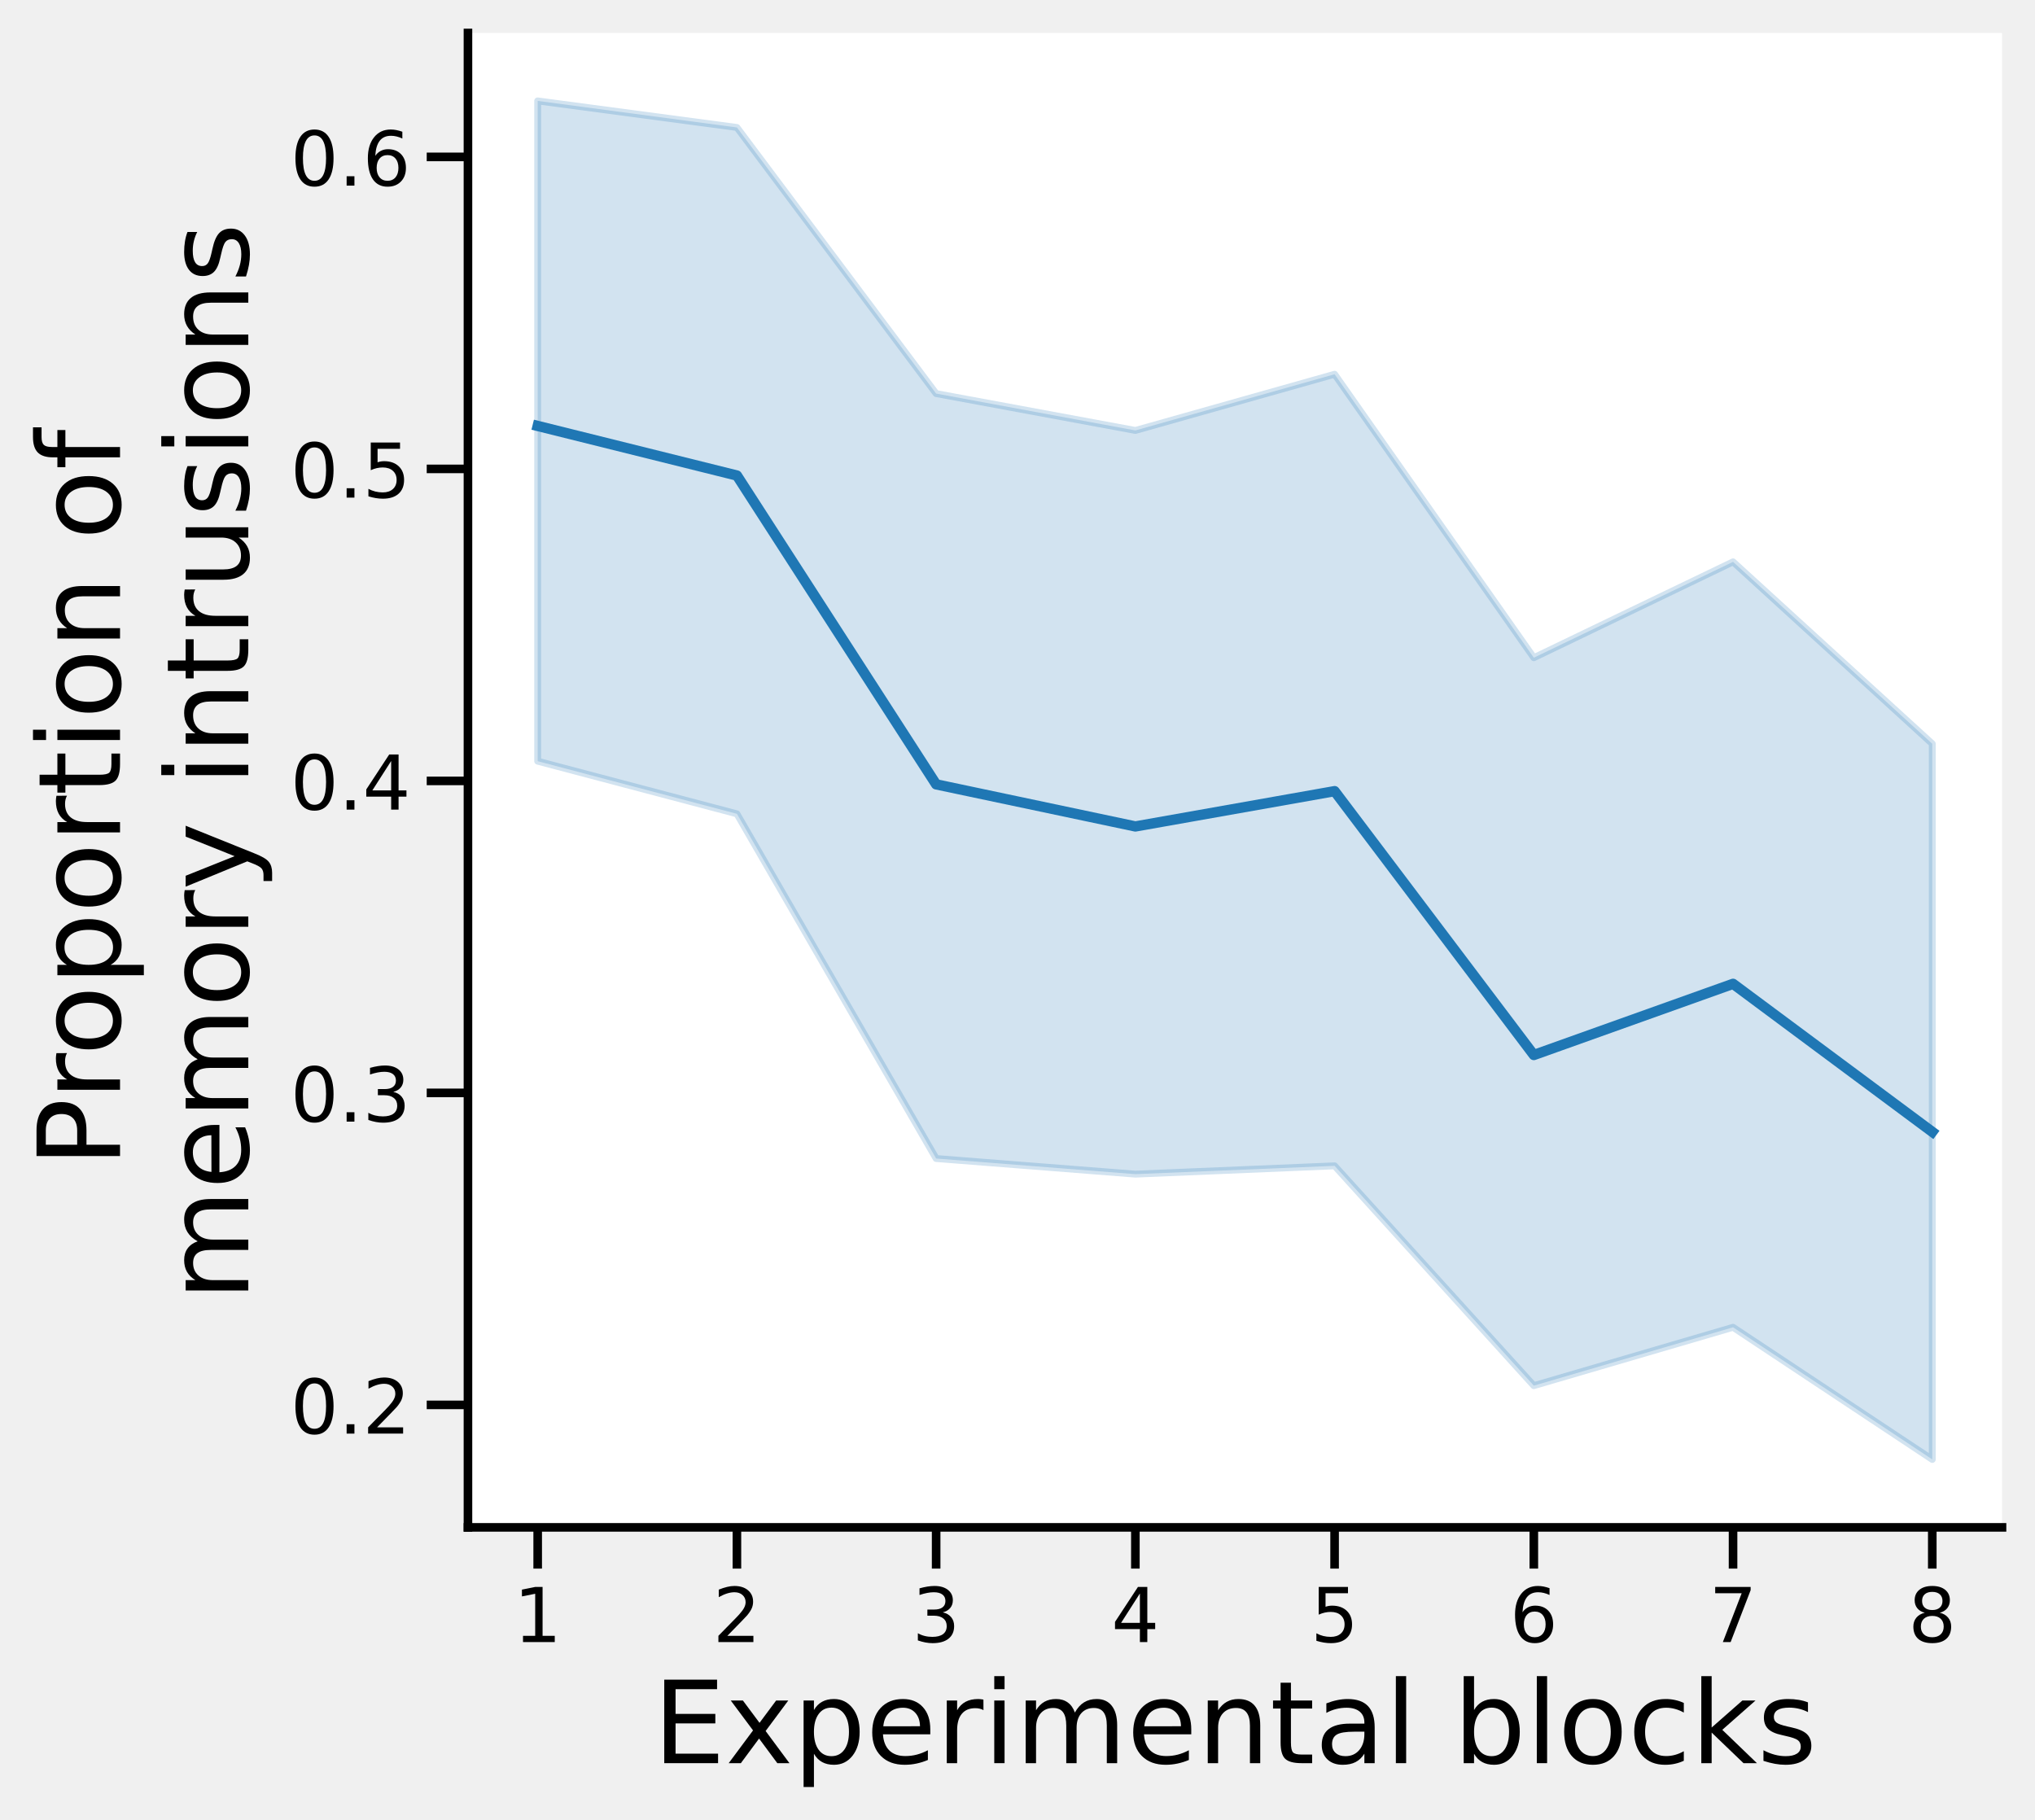
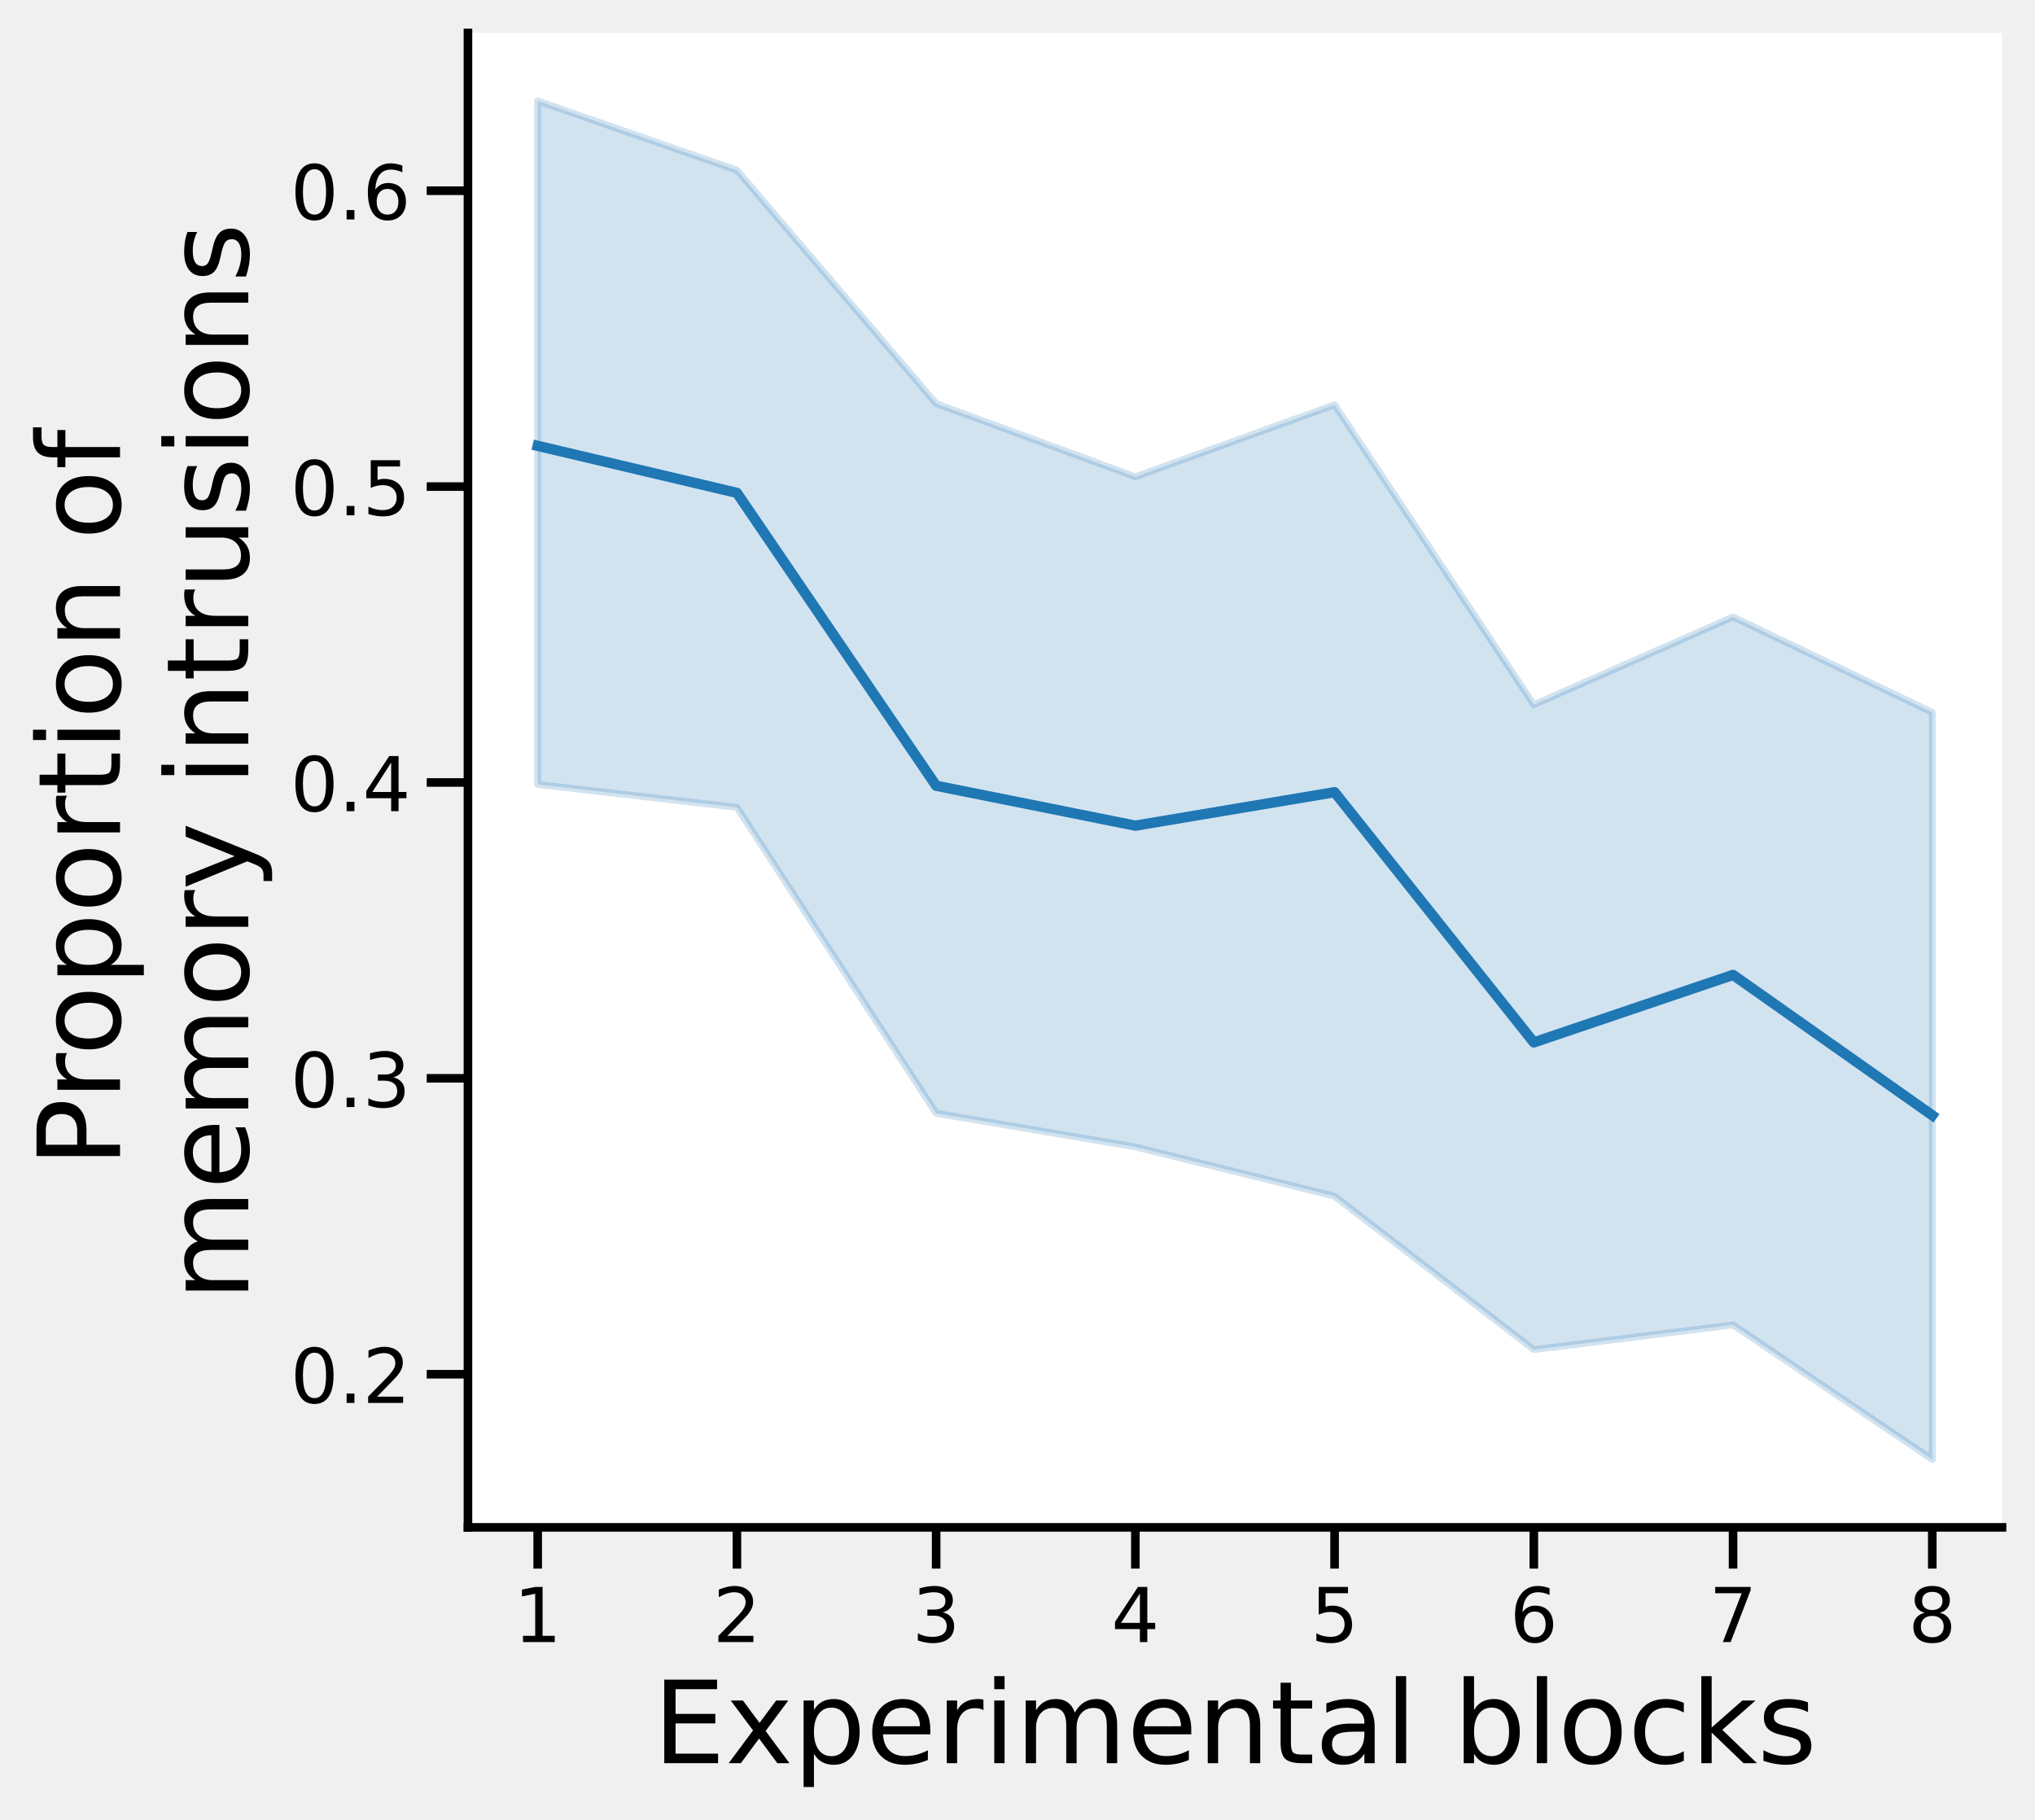
<svg xmlns="http://www.w3.org/2000/svg" xmlns:xlink="http://www.w3.org/1999/xlink" width="444.13pt" height="397.224pt" viewBox="0 0 444.13 397.224" version="1.1">
  <defs>
    <style type="text/css">*{stroke-linejoin: round; stroke-linecap: butt}</style>
  </defs>
  <g id="figure_1">
    <g id="patch_1">
      <path d="M 0 397.224  L 444.13 397.224  L 444.13 0  L 0 0  L 0 397.224  z " style="fill: none" />
    </g>
    <g id="axes_1">
      <g id="patch_2">
        <path d="M 102.13 333.36  L 436.93 333.36  L 436.93 7.2  L 102.13 7.2  z " style="fill: #ffffff" />
      </g>
      <g id="PolyCollection_1">
        <defs>
-           <path id="mbd894f92c9" d="M 117.348 -375.199  L 117.348 -231.089  L 160.829 -219.598  L 204.309 -144.369  L 247.79 -140.958  L 291.27 -142.771  L 334.751 -94.793  L 378.231 -107.532  L 421.712 -78.69  L 421.712 -234.89  L 421.712 -234.89  L 378.231 -274.596  L 334.751 -253.674  L 291.27 -315.542  L 247.79 -303.276  L 204.309 -311.321  L 160.829 -369.405  L 117.348 -375.199  z " style="stroke: #1f77b4; stroke-opacity: 0.2; stroke-width: 1.5" />
+           <path id="m4313af1011" d="M 117.348 -375.199  L 117.348 -226.019  L 160.829 -221.012  L 204.309 -154.249  L 247.79 -146.901  L 291.27 -136.14  L 334.751 -102.661  L 378.231 -108.06  L 421.712 -78.69  L 421.712 -241.732  L 421.712 -241.732  L 378.231 -262.582  L 334.751 -243.412  L 291.27 -308.88  L 247.79 -293.16  L 204.309 -309.144  L 160.829 -360.074  L 117.348 -375.199  z " style="stroke: #1f77b4; stroke-opacity: 0.2; stroke-width: 1.5" />
        </defs>
-         <g clip-path="url(#pa79b2e12b5)">
-           <use xlink:href="#mbd894f92c9" x="0" y="397.224" style="fill: #1f77b4; fill-opacity: 0.2; stroke: #1f77b4; stroke-opacity: 0.2; stroke-width: 1.5" />
+         <g clip-path="url(#p40a4f9daf0)">
+           <use xlink:href="#m4313af1011" x="0" y="397.224" style="fill: #1f77b4; fill-opacity: 0.2; stroke: #1f77b4; stroke-opacity: 0.2; stroke-width: 1.5" />
        </g>
      </g>
      <g id="matplotlib.axis_1">
        <g id="xtick_1">
          <g id="line2d_1">
            <defs>
-               <path id="m385423dcf7" d="M 0 0  L 0 9  " style="stroke: #000000; stroke-width: 1.875" />
-             </defs>
-             <g>
-               <use xlink:href="#m385423dcf7" x="117.348" y="333.36" style="stroke: #000000; stroke-width: 1.875" />
+               <path id="m15f0b29215" d="M 0 0  L 0 9  " style="stroke: #000000; stroke-width: 1.875" />
+             </defs>
+             <g>
+               <use xlink:href="#m15f0b29215" x="117.348" y="333.36" style="stroke: #000000; stroke-width: 1.875" />
            </g>
          </g>
          <g id="text_1">
            <g transform="translate(112.0991 358.3974)scale(0.165 -0.165)">
              <defs>
                <path id="DejaVuSans-31" d="M 794 531  L 1825 531  L 1825 4091  L 703 3866  L 703 4441  L 1819 4666  L 2450 4666  L 2450 531  L 3481 531  L 3481 0  L 794 0  L 794 531  z " transform="scale(0.015625)" />
              </defs>
              <use xlink:href="#DejaVuSans-31" />
            </g>
          </g>
        </g>
        <g id="xtick_2">
          <g id="line2d_2">
            <g>
-               <use xlink:href="#m385423dcf7" x="160.829" y="333.36" style="stroke: #000000; stroke-width: 1.875" />
+               <use xlink:href="#m15f0b29215" x="160.829" y="333.36" style="stroke: #000000; stroke-width: 1.875" />
            </g>
          </g>
          <g id="text_2">
            <g transform="translate(155.5796 358.3974)scale(0.165 -0.165)">
              <defs>
                <path id="DejaVuSans-32" d="M 1228 531  L 3431 531  L 3431 0  L 469 0  L 469 531  Q 828 903 1448 1529  Q 2069 2156 2228 2338  Q 2531 2678 2651 2914  Q 2772 3150 2772 3378  Q 2772 3750 2511 3984  Q 2250 4219 1831 4219  Q 1534 4219 1204 4116  Q 875 4013 500 3803  L 500 4441  Q 881 4594 1212 4672  Q 1544 4750 1819 4750  Q 2544 4750 2975 4387  Q 3406 4025 3406 3419  Q 3406 3131 3298 2873  Q 3191 2616 2906 2266  Q 2828 2175 2409 1742  Q 1991 1309 1228 531  z " transform="scale(0.015625)" />
              </defs>
              <use xlink:href="#DejaVuSans-32" />
            </g>
          </g>
        </g>
        <g id="xtick_3">
          <g id="line2d_3">
            <g>
-               <use xlink:href="#m385423dcf7" x="204.309" y="333.36" style="stroke: #000000; stroke-width: 1.875" />
+               <use xlink:href="#m15f0b29215" x="204.309" y="333.36" style="stroke: #000000; stroke-width: 1.875" />
            </g>
          </g>
          <g id="text_3">
            <g transform="translate(199.0602 358.3974)scale(0.165 -0.165)">
              <defs>
                <path id="DejaVuSans-33" d="M 2597 2516  Q 3050 2419 3304 2112  Q 3559 1806 3559 1356  Q 3559 666 3084 287  Q 2609 -91 1734 -91  Q 1441 -91 1130 -33  Q 819 25 488 141  L 488 750  Q 750 597 1062 519  Q 1375 441 1716 441  Q 2309 441 2620 675  Q 2931 909 2931 1356  Q 2931 1769 2642 2001  Q 2353 2234 1838 2234  L 1294 2234  L 1294 2753  L 1863 2753  Q 2328 2753 2575 2939  Q 2822 3125 2822 3475  Q 2822 3834 2567 4026  Q 2313 4219 1838 4219  Q 1578 4219 1281 4162  Q 984 4106 628 3988  L 628 4550  Q 988 4650 1302 4700  Q 1616 4750 1894 4750  Q 2613 4750 3031 4423  Q 3450 4097 3450 3541  Q 3450 3153 3228 2886  Q 3006 2619 2597 2516  z " transform="scale(0.015625)" />
              </defs>
              <use xlink:href="#DejaVuSans-33" />
            </g>
          </g>
        </g>
        <g id="xtick_4">
          <g id="line2d_4">
            <g>
-               <use xlink:href="#m385423dcf7" x="247.79" y="333.36" style="stroke: #000000; stroke-width: 1.875" />
+               <use xlink:href="#m15f0b29215" x="247.79" y="333.36" style="stroke: #000000; stroke-width: 1.875" />
            </g>
          </g>
          <g id="text_4">
            <g transform="translate(242.5407 358.3974)scale(0.165 -0.165)">
              <defs>
                <path id="DejaVuSans-34" d="M 2419 4116  L 825 1625  L 2419 1625  L 2419 4116  z M 2253 4666  L 3047 4666  L 3047 1625  L 3713 1625  L 3713 1100  L 3047 1100  L 3047 0  L 2419 0  L 2419 1100  L 313 1100  L 313 1709  L 2253 4666  z " transform="scale(0.015625)" />
              </defs>
              <use xlink:href="#DejaVuSans-34" />
            </g>
          </g>
        </g>
        <g id="xtick_5">
          <g id="line2d_5">
            <g>
-               <use xlink:href="#m385423dcf7" x="291.27" y="333.36" style="stroke: #000000; stroke-width: 1.875" />
+               <use xlink:href="#m15f0b29215" x="291.27" y="333.36" style="stroke: #000000; stroke-width: 1.875" />
            </g>
          </g>
          <g id="text_5">
            <g transform="translate(286.0212 358.3974)scale(0.165 -0.165)">
              <defs>
                <path id="DejaVuSans-35" d="M 691 4666  L 3169 4666  L 3169 4134  L 1269 4134  L 1269 2991  Q 1406 3038 1543 3061  Q 1681 3084 1819 3084  Q 2600 3084 3056 2656  Q 3513 2228 3513 1497  Q 3513 744 3044 326  Q 2575 -91 1722 -91  Q 1428 -91 1123 -41  Q 819 9 494 109  L 494 744  Q 775 591 1075 516  Q 1375 441 1709 441  Q 2250 441 2565 725  Q 2881 1009 2881 1497  Q 2881 1984 2565 2268  Q 2250 2553 1709 2553  Q 1456 2553 1204 2497  Q 953 2441 691 2322  L 691 4666  z " transform="scale(0.015625)" />
              </defs>
              <use xlink:href="#DejaVuSans-35" />
            </g>
          </g>
        </g>
        <g id="xtick_6">
          <g id="line2d_6">
            <g>
-               <use xlink:href="#m385423dcf7" x="334.751" y="333.36" style="stroke: #000000; stroke-width: 1.875" />
+               <use xlink:href="#m15f0b29215" x="334.751" y="333.36" style="stroke: #000000; stroke-width: 1.875" />
            </g>
          </g>
          <g id="text_6">
            <g transform="translate(329.5017 358.3974)scale(0.165 -0.165)">
              <defs>
                <path id="DejaVuSans-36" d="M 2113 2584  Q 1688 2584 1439 2293  Q 1191 2003 1191 1497  Q 1191 994 1439 701  Q 1688 409 2113 409  Q 2538 409 2786 701  Q 3034 994 3034 1497  Q 3034 2003 2786 2293  Q 2538 2584 2113 2584  z M 3366 4563  L 3366 3988  Q 3128 4100 2886 4159  Q 2644 4219 2406 4219  Q 1781 4219 1451 3797  Q 1122 3375 1075 2522  Q 1259 2794 1537 2939  Q 1816 3084 2150 3084  Q 2853 3084 3261 2657  Q 3669 2231 3669 1497  Q 3669 778 3244 343  Q 2819 -91 2113 -91  Q 1303 -91 875 529  Q 447 1150 447 2328  Q 447 3434 972 4092  Q 1497 4750 2381 4750  Q 2619 4750 2861 4703  Q 3103 4656 3366 4563  z " transform="scale(0.015625)" />
              </defs>
              <use xlink:href="#DejaVuSans-36" />
            </g>
          </g>
        </g>
        <g id="xtick_7">
          <g id="line2d_7">
            <g>
-               <use xlink:href="#m385423dcf7" x="378.231" y="333.36" style="stroke: #000000; stroke-width: 1.875" />
+               <use xlink:href="#m15f0b29215" x="378.231" y="333.36" style="stroke: #000000; stroke-width: 1.875" />
            </g>
          </g>
          <g id="text_7">
            <g transform="translate(372.9822 358.3974)scale(0.165 -0.165)">
              <defs>
                <path id="DejaVuSans-37" d="M 525 4666  L 3525 4666  L 3525 4397  L 1831 0  L 1172 0  L 2766 4134  L 525 4134  L 525 4666  z " transform="scale(0.015625)" />
              </defs>
              <use xlink:href="#DejaVuSans-37" />
            </g>
          </g>
        </g>
        <g id="xtick_8">
          <g id="line2d_8">
            <g>
-               <use xlink:href="#m385423dcf7" x="421.712" y="333.36" style="stroke: #000000; stroke-width: 1.875" />
+               <use xlink:href="#m15f0b29215" x="421.712" y="333.36" style="stroke: #000000; stroke-width: 1.875" />
            </g>
          </g>
          <g id="text_8">
            <g transform="translate(416.4628 358.3974)scale(0.165 -0.165)">
              <defs>
                <path id="DejaVuSans-38" d="M 2034 2216  Q 1584 2216 1326 1975  Q 1069 1734 1069 1313  Q 1069 891 1326 650  Q 1584 409 2034 409  Q 2484 409 2743 651  Q 3003 894 3003 1313  Q 3003 1734 2745 1975  Q 2488 2216 2034 2216  z M 1403 2484  Q 997 2584 770 2862  Q 544 3141 544 3541  Q 544 4100 942 4425  Q 1341 4750 2034 4750  Q 2731 4750 3128 4425  Q 3525 4100 3525 3541  Q 3525 3141 3298 2862  Q 3072 2584 2669 2484  Q 3125 2378 3379 2068  Q 3634 1759 3634 1313  Q 3634 634 3220 271  Q 2806 -91 2034 -91  Q 1263 -91 848 271  Q 434 634 434 1313  Q 434 1759 690 2068  Q 947 2378 1403 2484  z M 1172 3481  Q 1172 3119 1398 2916  Q 1625 2713 2034 2713  Q 2441 2713 2670 2916  Q 2900 3119 2900 3481  Q 2900 3844 2670 4047  Q 2441 4250 2034 4250  Q 1625 4250 1398 4047  Q 1172 3844 1172 3481  z " transform="scale(0.015625)" />
              </defs>
              <use xlink:href="#DejaVuSans-38" />
            </g>
          </g>
        </g>
        <g id="text_9">
          <g transform="translate(142.5202 384.825)scale(0.25 -0.25)">
            <defs>
              <path id="DejaVuSans-45" d="M 628 4666  L 3578 4666  L 3578 4134  L 1259 4134  L 1259 2753  L 3481 2753  L 3481 2222  L 1259 2222  L 1259 531  L 3634 531  L 3634 0  L 628 0  L 628 4666  z " transform="scale(0.015625)" />
              <path id="DejaVuSans-78" d="M 3513 3500  L 2247 1797  L 3578 0  L 2900 0  L 1881 1375  L 863 0  L 184 0  L 1544 1831  L 300 3500  L 978 3500  L 1906 2253  L 2834 3500  L 3513 3500  z " transform="scale(0.015625)" />
              <path id="DejaVuSans-70" d="M 1159 525  L 1159 -1331  L 581 -1331  L 581 3500  L 1159 3500  L 1159 2969  Q 1341 3281 1617 3432  Q 1894 3584 2278 3584  Q 2916 3584 3314 3078  Q 3713 2572 3713 1747  Q 3713 922 3314 415  Q 2916 -91 2278 -91  Q 1894 -91 1617 61  Q 1341 213 1159 525  z M 3116 1747  Q 3116 2381 2855 2742  Q 2594 3103 2138 3103  Q 1681 3103 1420 2742  Q 1159 2381 1159 1747  Q 1159 1113 1420 752  Q 1681 391 2138 391  Q 2594 391 2855 752  Q 3116 1113 3116 1747  z " transform="scale(0.015625)" />
              <path id="DejaVuSans-65" d="M 3597 1894  L 3597 1613  L 953 1613  Q 991 1019 1311 708  Q 1631 397 2203 397  Q 2534 397 2845 478  Q 3156 559 3463 722  L 3463 178  Q 3153 47 2828 -22  Q 2503 -91 2169 -91  Q 1331 -91 842 396  Q 353 884 353 1716  Q 353 2575 817 3079  Q 1281 3584 2069 3584  Q 2775 3584 3186 3129  Q 3597 2675 3597 1894  z M 3022 2063  Q 3016 2534 2758 2815  Q 2500 3097 2075 3097  Q 1594 3097 1305 2825  Q 1016 2553 972 2059  L 3022 2063  z " transform="scale(0.015625)" />
              <path id="DejaVuSans-72" d="M 2631 2963  Q 2534 3019 2420 3045  Q 2306 3072 2169 3072  Q 1681 3072 1420 2755  Q 1159 2438 1159 1844  L 1159 0  L 581 0  L 581 3500  L 1159 3500  L 1159 2956  Q 1341 3275 1631 3429  Q 1922 3584 2338 3584  Q 2397 3584 2469 3576  Q 2541 3569 2628 3553  L 2631 2963  z " transform="scale(0.015625)" />
              <path id="DejaVuSans-69" d="M 603 3500  L 1178 3500  L 1178 0  L 603 0  L 603 3500  z M 603 4863  L 1178 4863  L 1178 4134  L 603 4134  L 603 4863  z " transform="scale(0.015625)" />
              <path id="DejaVuSans-6d" d="M 3328 2828  Q 3544 3216 3844 3400  Q 4144 3584 4550 3584  Q 5097 3584 5394 3201  Q 5691 2819 5691 2113  L 5691 0  L 5113 0  L 5113 2094  Q 5113 2597 4934 2840  Q 4756 3084 4391 3084  Q 3944 3084 3684 2787  Q 3425 2491 3425 1978  L 3425 0  L 2847 0  L 2847 2094  Q 2847 2600 2669 2842  Q 2491 3084 2119 3084  Q 1678 3084 1418 2786  Q 1159 2488 1159 1978  L 1159 0  L 581 0  L 581 3500  L 1159 3500  L 1159 2956  Q 1356 3278 1631 3431  Q 1906 3584 2284 3584  Q 2666 3584 2933 3390  Q 3200 3197 3328 2828  z " transform="scale(0.015625)" />
              <path id="DejaVuSans-6e" d="M 3513 2113  L 3513 0  L 2938 0  L 2938 2094  Q 2938 2591 2744 2837  Q 2550 3084 2163 3084  Q 1697 3084 1428 2787  Q 1159 2491 1159 1978  L 1159 0  L 581 0  L 581 3500  L 1159 3500  L 1159 2956  Q 1366 3272 1645 3428  Q 1925 3584 2291 3584  Q 2894 3584 3203 3211  Q 3513 2838 3513 2113  z " transform="scale(0.015625)" />
              <path id="DejaVuSans-74" d="M 1172 4494  L 1172 3500  L 2356 3500  L 2356 3053  L 1172 3053  L 1172 1153  Q 1172 725 1289 603  Q 1406 481 1766 481  L 2356 481  L 2356 0  L 1766 0  Q 1100 0 847 248  Q 594 497 594 1153  L 594 3053  L 172 3053  L 172 3500  L 594 3500  L 594 4494  L 1172 4494  z " transform="scale(0.015625)" />
              <path id="DejaVuSans-61" d="M 2194 1759  Q 1497 1759 1228 1600  Q 959 1441 959 1056  Q 959 750 1161 570  Q 1363 391 1709 391  Q 2188 391 2477 730  Q 2766 1069 2766 1631  L 2766 1759  L 2194 1759  z M 3341 1997  L 3341 0  L 2766 0  L 2766 531  Q 2569 213 2275 61  Q 1981 -91 1556 -91  Q 1019 -91 701 211  Q 384 513 384 1019  Q 384 1609 779 1909  Q 1175 2209 1959 2209  L 2766 2209  L 2766 2266  Q 2766 2663 2505 2880  Q 2244 3097 1772 3097  Q 1472 3097 1187 3025  Q 903 2953 641 2809  L 641 3341  Q 956 3463 1253 3523  Q 1550 3584 1831 3584  Q 2591 3584 2966 3190  Q 3341 2797 3341 1997  z " transform="scale(0.015625)" />
              <path id="DejaVuSans-6c" d="M 603 4863  L 1178 4863  L 1178 0  L 603 0  L 603 4863  z " transform="scale(0.015625)" />
              <path id="DejaVuSans-20" transform="scale(0.015625)" />
              <path id="DejaVuSans-62" d="M 3116 1747  Q 3116 2381 2855 2742  Q 2594 3103 2138 3103  Q 1681 3103 1420 2742  Q 1159 2381 1159 1747  Q 1159 1113 1420 752  Q 1681 391 2138 391  Q 2594 391 2855 752  Q 3116 1113 3116 1747  z M 1159 2969  Q 1341 3281 1617 3432  Q 1894 3584 2278 3584  Q 2916 3584 3314 3078  Q 3713 2572 3713 1747  Q 3713 922 3314 415  Q 2916 -91 2278 -91  Q 1894 -91 1617 61  Q 1341 213 1159 525  L 1159 0  L 581 0  L 581 4863  L 1159 4863  L 1159 2969  z " transform="scale(0.015625)" />
              <path id="DejaVuSans-6f" d="M 1959 3097  Q 1497 3097 1228 2736  Q 959 2375 959 1747  Q 959 1119 1226 758  Q 1494 397 1959 397  Q 2419 397 2687 759  Q 2956 1122 2956 1747  Q 2956 2369 2687 2733  Q 2419 3097 1959 3097  z M 1959 3584  Q 2709 3584 3137 3096  Q 3566 2609 3566 1747  Q 3566 888 3137 398  Q 2709 -91 1959 -91  Q 1206 -91 779 398  Q 353 888 353 1747  Q 353 2609 779 3096  Q 1206 3584 1959 3584  z " transform="scale(0.015625)" />
              <path id="DejaVuSans-63" d="M 3122 3366  L 3122 2828  Q 2878 2963 2633 3030  Q 2388 3097 2138 3097  Q 1578 3097 1268 2742  Q 959 2388 959 1747  Q 959 1106 1268 751  Q 1578 397 2138 397  Q 2388 397 2633 464  Q 2878 531 3122 666  L 3122 134  Q 2881 22 2623 -34  Q 2366 -91 2075 -91  Q 1284 -91 818 406  Q 353 903 353 1747  Q 353 2603 823 3093  Q 1294 3584 2113 3584  Q 2378 3584 2631 3529  Q 2884 3475 3122 3366  z " transform="scale(0.015625)" />
              <path id="DejaVuSans-6b" d="M 581 4863  L 1159 4863  L 1159 1991  L 2875 3500  L 3609 3500  L 1753 1863  L 3688 0  L 2938 0  L 1159 1709  L 1159 0  L 581 0  L 581 4863  z " transform="scale(0.015625)" />
              <path id="DejaVuSans-73" d="M 2834 3397  L 2834 2853  Q 2591 2978 2328 3040  Q 2066 3103 1784 3103  Q 1356 3103 1142 2972  Q 928 2841 928 2578  Q 928 2378 1081 2264  Q 1234 2150 1697 2047  L 1894 2003  Q 2506 1872 2764 1633  Q 3022 1394 3022 966  Q 3022 478 2636 193  Q 2250 -91 1575 -91  Q 1294 -91 989 -36  Q 684 19 347 128  L 347 722  Q 666 556 975 473  Q 1284 391 1588 391  Q 1994 391 2212 530  Q 2431 669 2431 922  Q 2431 1156 2273 1281  Q 2116 1406 1581 1522  L 1381 1569  Q 847 1681 609 1914  Q 372 2147 372 2553  Q 372 3047 722 3315  Q 1072 3584 1716 3584  Q 2034 3584 2315 3537  Q 2597 3491 2834 3397  z " transform="scale(0.015625)" />
            </defs>
            <use xlink:href="#DejaVuSans-45" />
            <use xlink:href="#DejaVuSans-78" x="63.184" />
            <use xlink:href="#DejaVuSans-70" x="122.363" />
            <use xlink:href="#DejaVuSans-65" x="185.84" />
            <use xlink:href="#DejaVuSans-72" x="247.363" />
            <use xlink:href="#DejaVuSans-69" x="288.477" />
            <use xlink:href="#DejaVuSans-6d" x="316.26" />
            <use xlink:href="#DejaVuSans-65" x="413.672" />
            <use xlink:href="#DejaVuSans-6e" x="475.195" />
            <use xlink:href="#DejaVuSans-74" x="538.574" />
            <use xlink:href="#DejaVuSans-61" x="577.783" />
            <use xlink:href="#DejaVuSans-6c" x="639.062" />
            <use xlink:href="#DejaVuSans-20" x="666.846" />
            <use xlink:href="#DejaVuSans-62" x="698.633" />
            <use xlink:href="#DejaVuSans-6c" x="762.109" />
            <use xlink:href="#DejaVuSans-6f" x="789.893" />
            <use xlink:href="#DejaVuSans-63" x="851.074" />
            <use xlink:href="#DejaVuSans-6b" x="906.055" />
            <use xlink:href="#DejaVuSans-73" x="963.965" />
          </g>
        </g>
      </g>
      <g id="matplotlib.axis_2">
        <g id="ytick_1">
          <g id="line2d_9">
            <defs>
-               <path id="m2538faef38" d="M 0 0  L -9 0  " style="stroke: #000000; stroke-width: 1.875" />
-             </defs>
-             <g>
-               <use xlink:href="#m2538faef38" x="102.13" y="306.628" style="stroke: #000000; stroke-width: 1.875" />
+               <path id="mf406dffeac" d="M 0 0  L -9 0  " style="stroke: #000000; stroke-width: 1.875" />
+             </defs>
+             <g>
+               <use xlink:href="#mf406dffeac" x="102.13" y="299.933" style="stroke: #000000; stroke-width: 1.875" />
            </g>
          </g>
          <g id="text_10">
-             <g transform="translate(63.38984 312.8967)scale(0.165 -0.165)">
+             <g transform="translate(63.38984 306.2012)scale(0.165 -0.165)">
              <defs>
                <path id="DejaVuSans-30" d="M 2034 4250  Q 1547 4250 1301 3770  Q 1056 3291 1056 2328  Q 1056 1369 1301 889  Q 1547 409 2034 409  Q 2525 409 2770 889  Q 3016 1369 3016 2328  Q 3016 3291 2770 3770  Q 2525 4250 2034 4250  z M 2034 4750  Q 2819 4750 3233 4129  Q 3647 3509 3647 2328  Q 3647 1150 3233 529  Q 2819 -91 2034 -91  Q 1250 -91 836 529  Q 422 1150 422 2328  Q 422 3509 836 4129  Q 1250 4750 2034 4750  z " transform="scale(0.015625)" />
                <path id="DejaVuSans-2e" d="M 684 794  L 1344 794  L 1344 0  L 684 0  L 684 794  z " transform="scale(0.015625)" />
              </defs>
              <use xlink:href="#DejaVuSans-30" />
              <use xlink:href="#DejaVuSans-2e" x="63.623" />
              <use xlink:href="#DejaVuSans-32" x="95.41" />
            </g>
          </g>
        </g>
        <g id="ytick_2">
          <g id="line2d_10">
            <g>
-               <use xlink:href="#m2538faef38" x="102.13" y="238.532" style="stroke: #000000; stroke-width: 1.875" />
+               <use xlink:href="#mf406dffeac" x="102.13" y="235.356" style="stroke: #000000; stroke-width: 1.875" />
            </g>
          </g>
          <g id="text_11">
-             <g transform="translate(63.38984 244.8009)scale(0.165 -0.165)">
+             <g transform="translate(63.38984 241.6245)scale(0.165 -0.165)">
              <use xlink:href="#DejaVuSans-30" />
              <use xlink:href="#DejaVuSans-2e" x="63.623" />
              <use xlink:href="#DejaVuSans-33" x="95.41" />
            </g>
          </g>
        </g>
        <g id="ytick_3">
          <g id="line2d_11">
            <g>
-               <use xlink:href="#m2538faef38" x="102.13" y="170.436" style="stroke: #000000; stroke-width: 1.875" />
+               <use xlink:href="#mf406dffeac" x="102.13" y="170.779" style="stroke: #000000; stroke-width: 1.875" />
            </g>
          </g>
          <g id="text_12">
-             <g transform="translate(63.38984 176.7051)scale(0.165 -0.165)">
+             <g transform="translate(63.38984 177.0477)scale(0.165 -0.165)">
              <use xlink:href="#DejaVuSans-30" />
              <use xlink:href="#DejaVuSans-2e" x="63.623" />
              <use xlink:href="#DejaVuSans-34" x="95.41" />
            </g>
          </g>
        </g>
        <g id="ytick_4">
          <g id="line2d_12">
            <g>
-               <use xlink:href="#m2538faef38" x="102.13" y="102.341" style="stroke: #000000; stroke-width: 1.875" />
+               <use xlink:href="#mf406dffeac" x="102.13" y="106.202" style="stroke: #000000; stroke-width: 1.875" />
            </g>
          </g>
          <g id="text_13">
-             <g transform="translate(63.38984 108.6092)scale(0.165 -0.165)">
+             <g transform="translate(63.38984 112.4709)scale(0.165 -0.165)">
              <use xlink:href="#DejaVuSans-30" />
              <use xlink:href="#DejaVuSans-2e" x="63.623" />
              <use xlink:href="#DejaVuSans-35" x="95.41" />
            </g>
          </g>
        </g>
        <g id="ytick_5">
          <g id="line2d_13">
            <g>
-               <use xlink:href="#m2538faef38" x="102.13" y="34.245" style="stroke: #000000; stroke-width: 1.875" />
+               <use xlink:href="#mf406dffeac" x="102.13" y="41.625" style="stroke: #000000; stroke-width: 1.875" />
            </g>
          </g>
          <g id="text_14">
-             <g transform="translate(63.38984 40.51341)scale(0.165 -0.165)">
+             <g transform="translate(63.38984 47.89407)scale(0.165 -0.165)">
              <use xlink:href="#DejaVuSans-30" />
              <use xlink:href="#DejaVuSans-2e" x="63.623" />
              <use xlink:href="#DejaVuSans-36" x="95.41" />
            </g>
          </g>
        </g>
        <g id="text_15">
          <g transform="translate(26.19609 254.7644)rotate(-90)scale(0.25 -0.25)">
            <defs>
              <path id="DejaVuSans-50" d="M 1259 4147  L 1259 2394  L 2053 2394  Q 2494 2394 2734 2622  Q 2975 2850 2975 3272  Q 2975 3691 2734 3919  Q 2494 4147 2053 4147  L 1259 4147  z M 628 4666  L 2053 4666  Q 2838 4666 3239 4311  Q 3641 3956 3641 3272  Q 3641 2581 3239 2228  Q 2838 1875 2053 1875  L 1259 1875  L 1259 0  L 628 0  L 628 4666  z " transform="scale(0.015625)" />
              <path id="DejaVuSans-66" d="M 2375 4863  L 2375 4384  L 1825 4384  Q 1516 4384 1395 4259  Q 1275 4134 1275 3809  L 1275 3500  L 2222 3500  L 2222 3053  L 1275 3053  L 1275 0  L 697 0  L 697 3053  L 147 3053  L 147 3500  L 697 3500  L 697 3744  Q 697 4328 969 4595  Q 1241 4863 1831 4863  L 2375 4863  z " transform="scale(0.015625)" />
            </defs>
            <use xlink:href="#DejaVuSans-50" />
            <use xlink:href="#DejaVuSans-72" x="58.553" />
            <use xlink:href="#DejaVuSans-6f" x="97.416" />
            <use xlink:href="#DejaVuSans-70" x="158.598" />
            <use xlink:href="#DejaVuSans-6f" x="222.074" />
            <use xlink:href="#DejaVuSans-72" x="283.256" />
            <use xlink:href="#DejaVuSans-74" x="324.369" />
            <use xlink:href="#DejaVuSans-69" x="363.578" />
            <use xlink:href="#DejaVuSans-6f" x="391.361" />
            <use xlink:href="#DejaVuSans-6e" x="452.543" />
            <use xlink:href="#DejaVuSans-20" x="515.922" />
            <use xlink:href="#DejaVuSans-6f" x="547.709" />
            <use xlink:href="#DejaVuSans-66" x="608.891" />
            <use xlink:href="#DejaVuSans-20" x="644.096" />
          </g>
          <g transform="translate(54.19062 291.8757)rotate(-90)scale(0.25 -0.25)">
            <defs>
              <path id="DejaVuSans-79" d="M 2059 -325  Q 1816 -950 1584 -1140  Q 1353 -1331 966 -1331  L 506 -1331  L 506 -850  L 844 -850  Q 1081 -850 1212 -737  Q 1344 -625 1503 -206  L 1606 56  L 191 3500  L 800 3500  L 1894 763  L 2988 3500  L 3597 3500  L 2059 -325  z " transform="scale(0.015625)" />
              <path id="DejaVuSans-75" d="M 544 1381  L 544 3500  L 1119 3500  L 1119 1403  Q 1119 906 1312 657  Q 1506 409 1894 409  Q 2359 409 2629 706  Q 2900 1003 2900 1516  L 2900 3500  L 3475 3500  L 3475 0  L 2900 0  L 2900 538  Q 2691 219 2414 64  Q 2138 -91 1772 -91  Q 1169 -91 856 284  Q 544 659 544 1381  z M 1991 3584  L 1991 3584  z " transform="scale(0.015625)" />
            </defs>
            <use xlink:href="#DejaVuSans-20" />
            <use xlink:href="#DejaVuSans-6d" x="31.787" />
            <use xlink:href="#DejaVuSans-65" x="129.199" />
            <use xlink:href="#DejaVuSans-6d" x="190.723" />
            <use xlink:href="#DejaVuSans-6f" x="288.135" />
            <use xlink:href="#DejaVuSans-72" x="349.316" />
            <use xlink:href="#DejaVuSans-79" x="390.43" />
            <use xlink:href="#DejaVuSans-20" x="449.609" />
            <use xlink:href="#DejaVuSans-69" x="481.396" />
            <use xlink:href="#DejaVuSans-6e" x="509.18" />
            <use xlink:href="#DejaVuSans-74" x="572.559" />
            <use xlink:href="#DejaVuSans-72" x="611.768" />
            <use xlink:href="#DejaVuSans-75" x="652.881" />
            <use xlink:href="#DejaVuSans-73" x="716.26" />
            <use xlink:href="#DejaVuSans-69" x="768.359" />
            <use xlink:href="#DejaVuSans-6f" x="796.143" />
            <use xlink:href="#DejaVuSans-6e" x="857.324" />
            <use xlink:href="#DejaVuSans-73" x="920.703" />
          </g>
        </g>
      </g>
      <g id="line2d_14">
-         <path d="M 117.348 92.967  L 160.829 103.786  L 204.309 171.192  L 247.79 180.379  L 291.27 172.675  L 334.751 230.265  L 378.231 214.727  L 421.712 247.041  " clip-path="url(#pa79b2e12b5)" style="fill: none; stroke: #1f77b4; stroke-width: 2.25; stroke-linecap: square" />
+         <path d="M 117.348 97.313  L 160.829 107.573  L 204.309 171.496  L 247.79 180.208  L 291.27 172.902  L 334.751 227.516  L 378.231 212.781  L 421.712 243.425  " clip-path="url(#p40a4f9daf0)" style="fill: none; stroke: #1f77b4; stroke-width: 2.25; stroke-linecap: square" />
      </g>
      <g id="patch_3">
        <path d="M 102.13 333.36  L 102.13 7.2  " style="fill: none; stroke: #000000; stroke-width: 1.875; stroke-linejoin: miter; stroke-linecap: square" />
      </g>
      <g id="patch_4">
        <path d="M 102.13 333.36  L 436.93 333.36  " style="fill: none; stroke: #000000; stroke-width: 1.875; stroke-linejoin: miter; stroke-linecap: square" />
      </g>
    </g>
  </g>
  <defs>
-     <clipPath id="pa79b2e12b5">
+     <clipPath id="p40a4f9daf0">
      <rect x="102.13" y="7.2" width="334.8" height="326.16" />
    </clipPath>
  </defs>
</svg>
